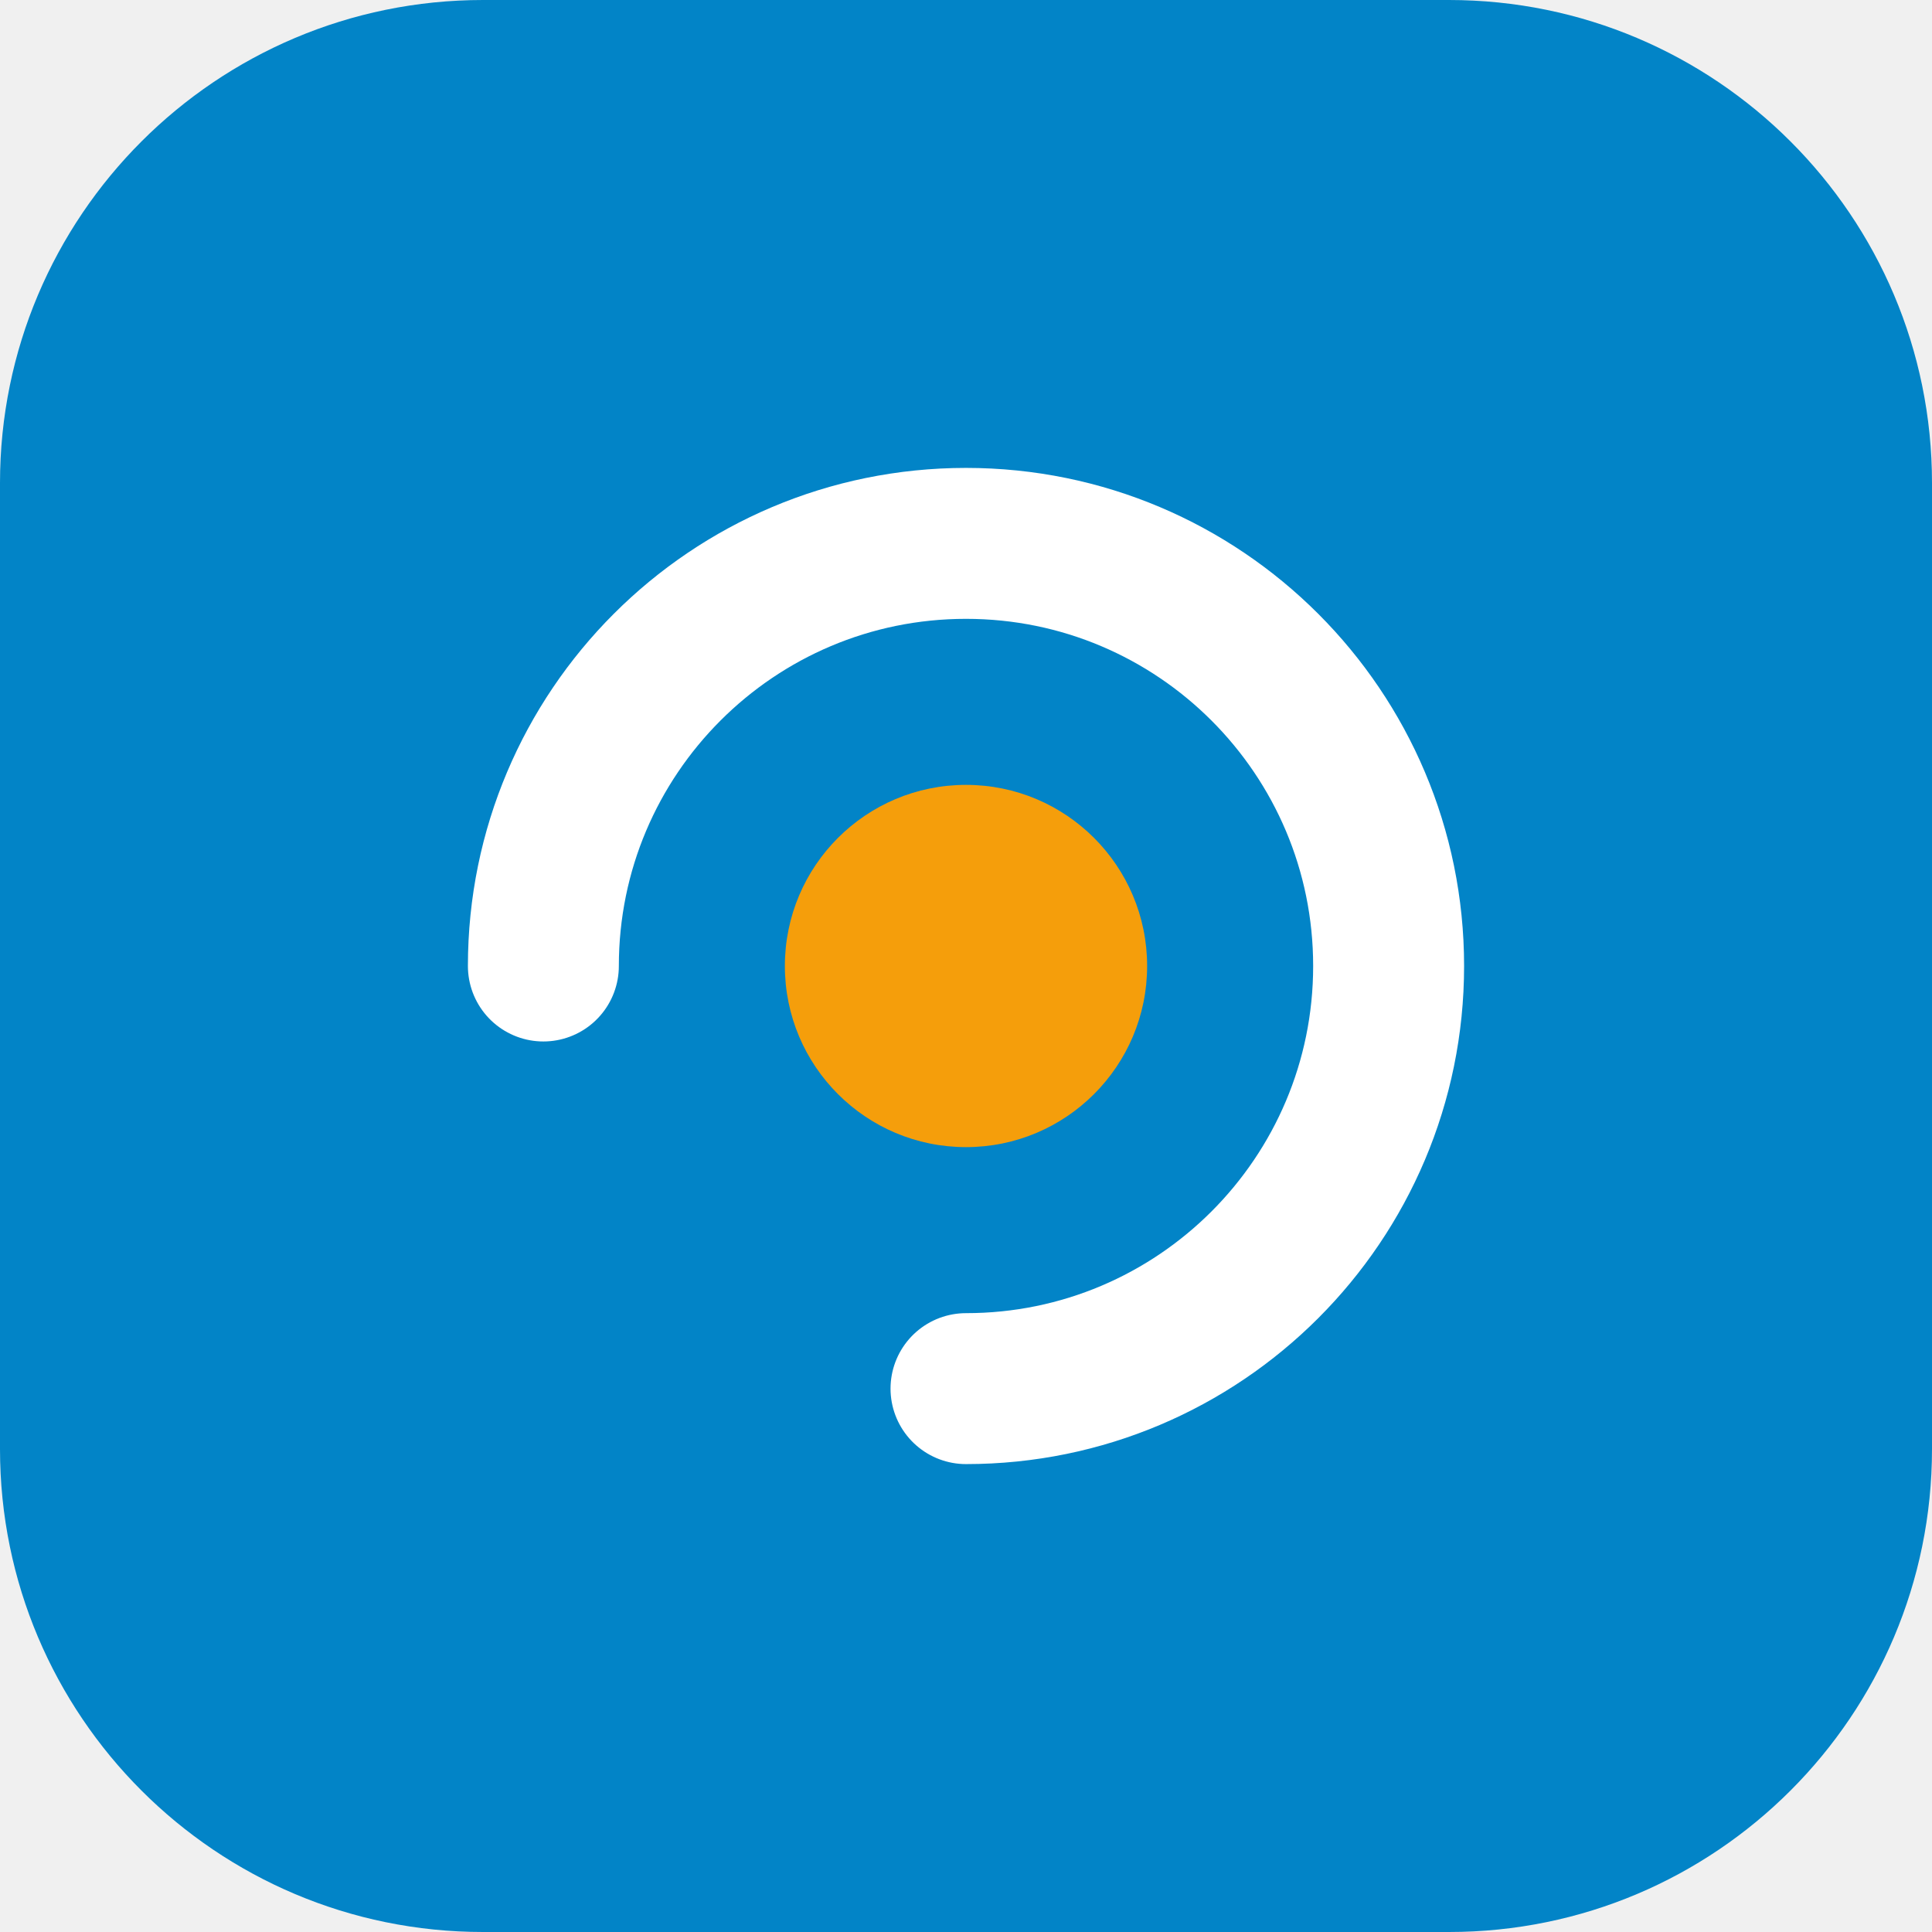
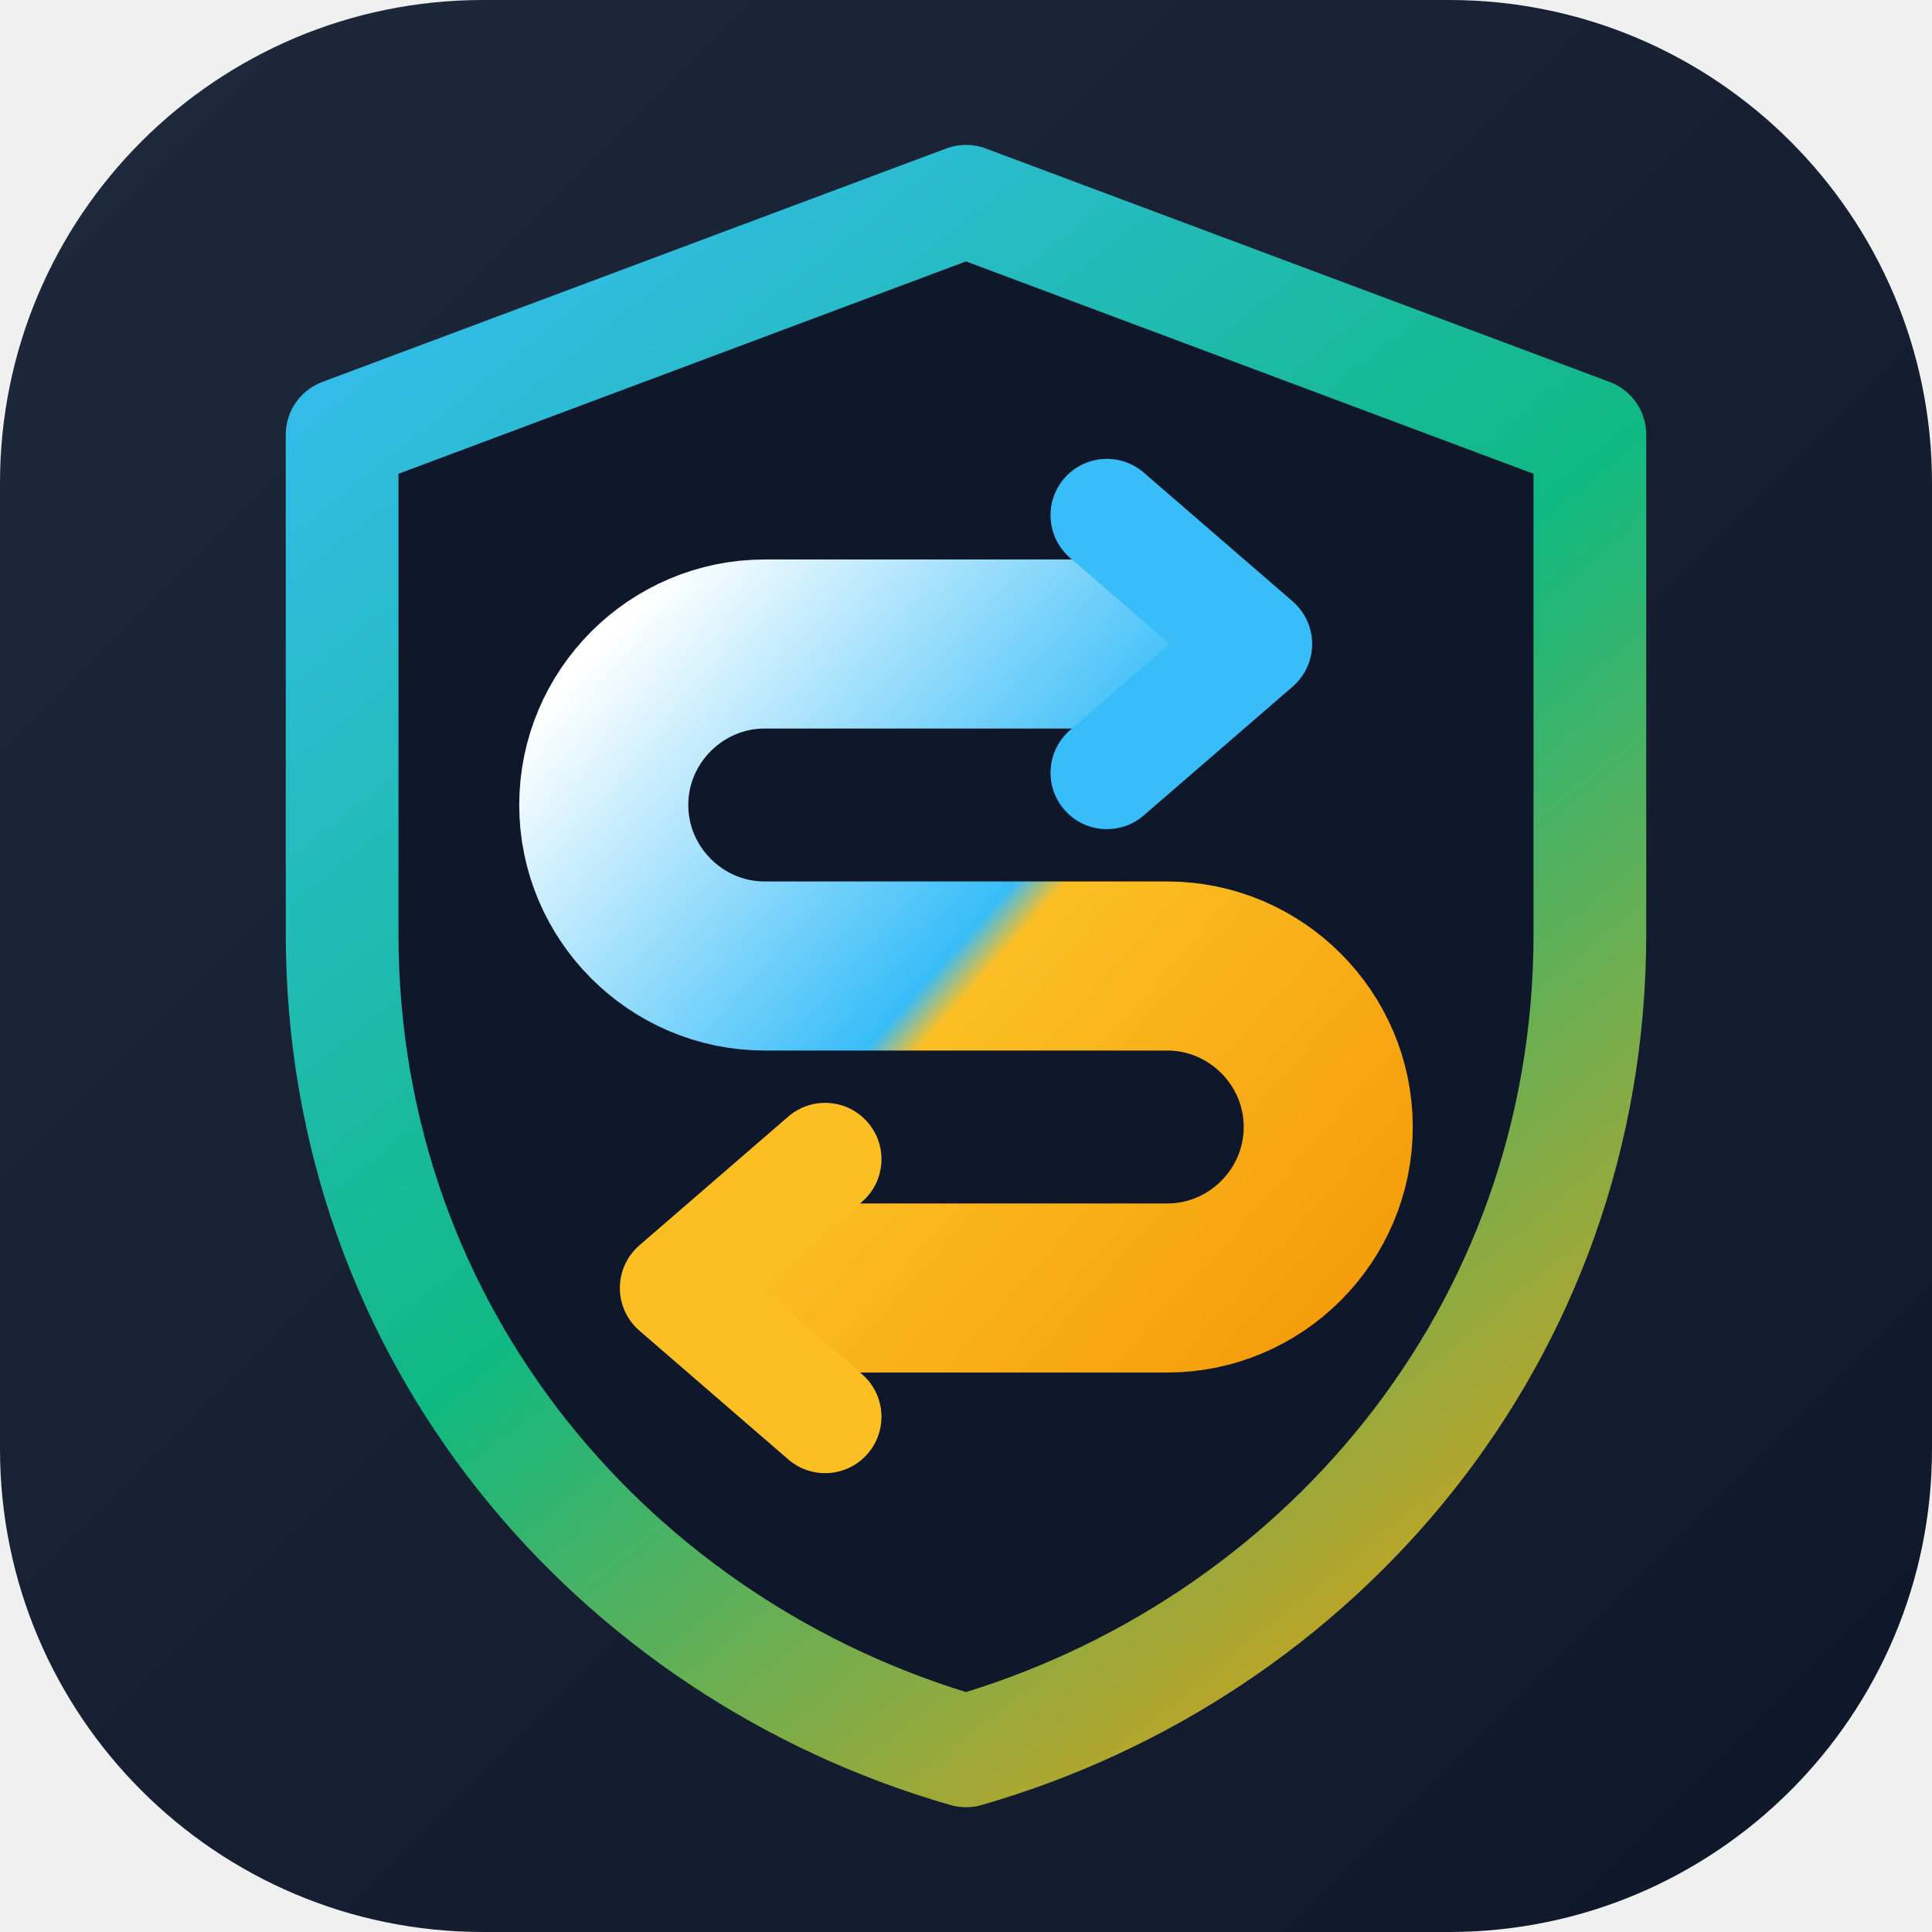
- <svg xmlns="http://www.w3.org/2000/svg" viewBox="0 0 32 32" fill="none">
-   <rect width="32" height="32" rx="8" fill="#0284C7" />
-   <path d="M9 16C9 12.134 12.134 9 16 9C19.866 9 23 12.134 23 16C23 19.866 19.866 23 16 23" stroke="white" stroke-width="2.5" stroke-linecap="round" />
-   <circle cx="16" cy="16" r="3" fill="#F59E0B" />
+ <svg xmlns="http://www.w3.org/2000/svg" viewBox="0 0 48 48" fill="none">
+   <rect width="48" height="48" rx="12" fill="url(#crestBg)" />
+   <path d="M24 5L39.5 10.8V23.2C39.5 33.2 32.7 41 24 43.5C15.3 41 8.5 33.2 8.5 23.2V10.8L24 5Z" fill="#0F172A" stroke="url(#crestRim)" stroke-width="2.8" stroke-linejoin="round" />
+   <path d="M30 16H19C16.8 16 15 17.8 15 20C15 22.2 16.8 24 19 24H29C31.2 24 33 25.8 33 28C33 30.2 31.2 32 29 32H18" stroke="url(#sRibbonGrad)" stroke-width="4.2" stroke-linecap="round" />
+   <path d="M27.5 12.8L31.2 16L27.5 19.2" stroke="#38BDF8" stroke-width="2.8" stroke-linecap="round" stroke-linejoin="round" />
+   <path d="M20.5 28.8L16.8 32L20.5 35.2" stroke="#FBBF24" stroke-width="2.8" stroke-linecap="round" stroke-linejoin="round" />
+   <defs>
+     <linearGradient id="crestBg" x1="0" y1="0" x2="48" y2="48" gradientUnits="userSpaceOnUse">
+       <stop stop-color="#1E293B" />
+       <stop offset="1" stop-color="#0F172A" />
+     </linearGradient>
+     <linearGradient id="crestRim" x1="8.5" y1="5" x2="39.5" y2="43.5" gradientUnits="userSpaceOnUse">
+       <stop stop-color="#38BDF8" />
+       <stop offset="0.5" stop-color="#10B981" />
+       <stop offset="1" stop-color="#F59E0B" />
+     </linearGradient>
+     <linearGradient id="sRibbonGrad" x1="15" y1="16" x2="33" y2="32" gradientUnits="userSpaceOnUse">
+       <stop stop-color="#FFFFFF" />
+       <stop offset="0.48" stop-color="#38BDF8" />
+       <stop offset="0.52" stop-color="#FBBF24" />
+       <stop offset="1" stop-color="#F59E0B" />
+     </linearGradient>
+   </defs>
</svg>
